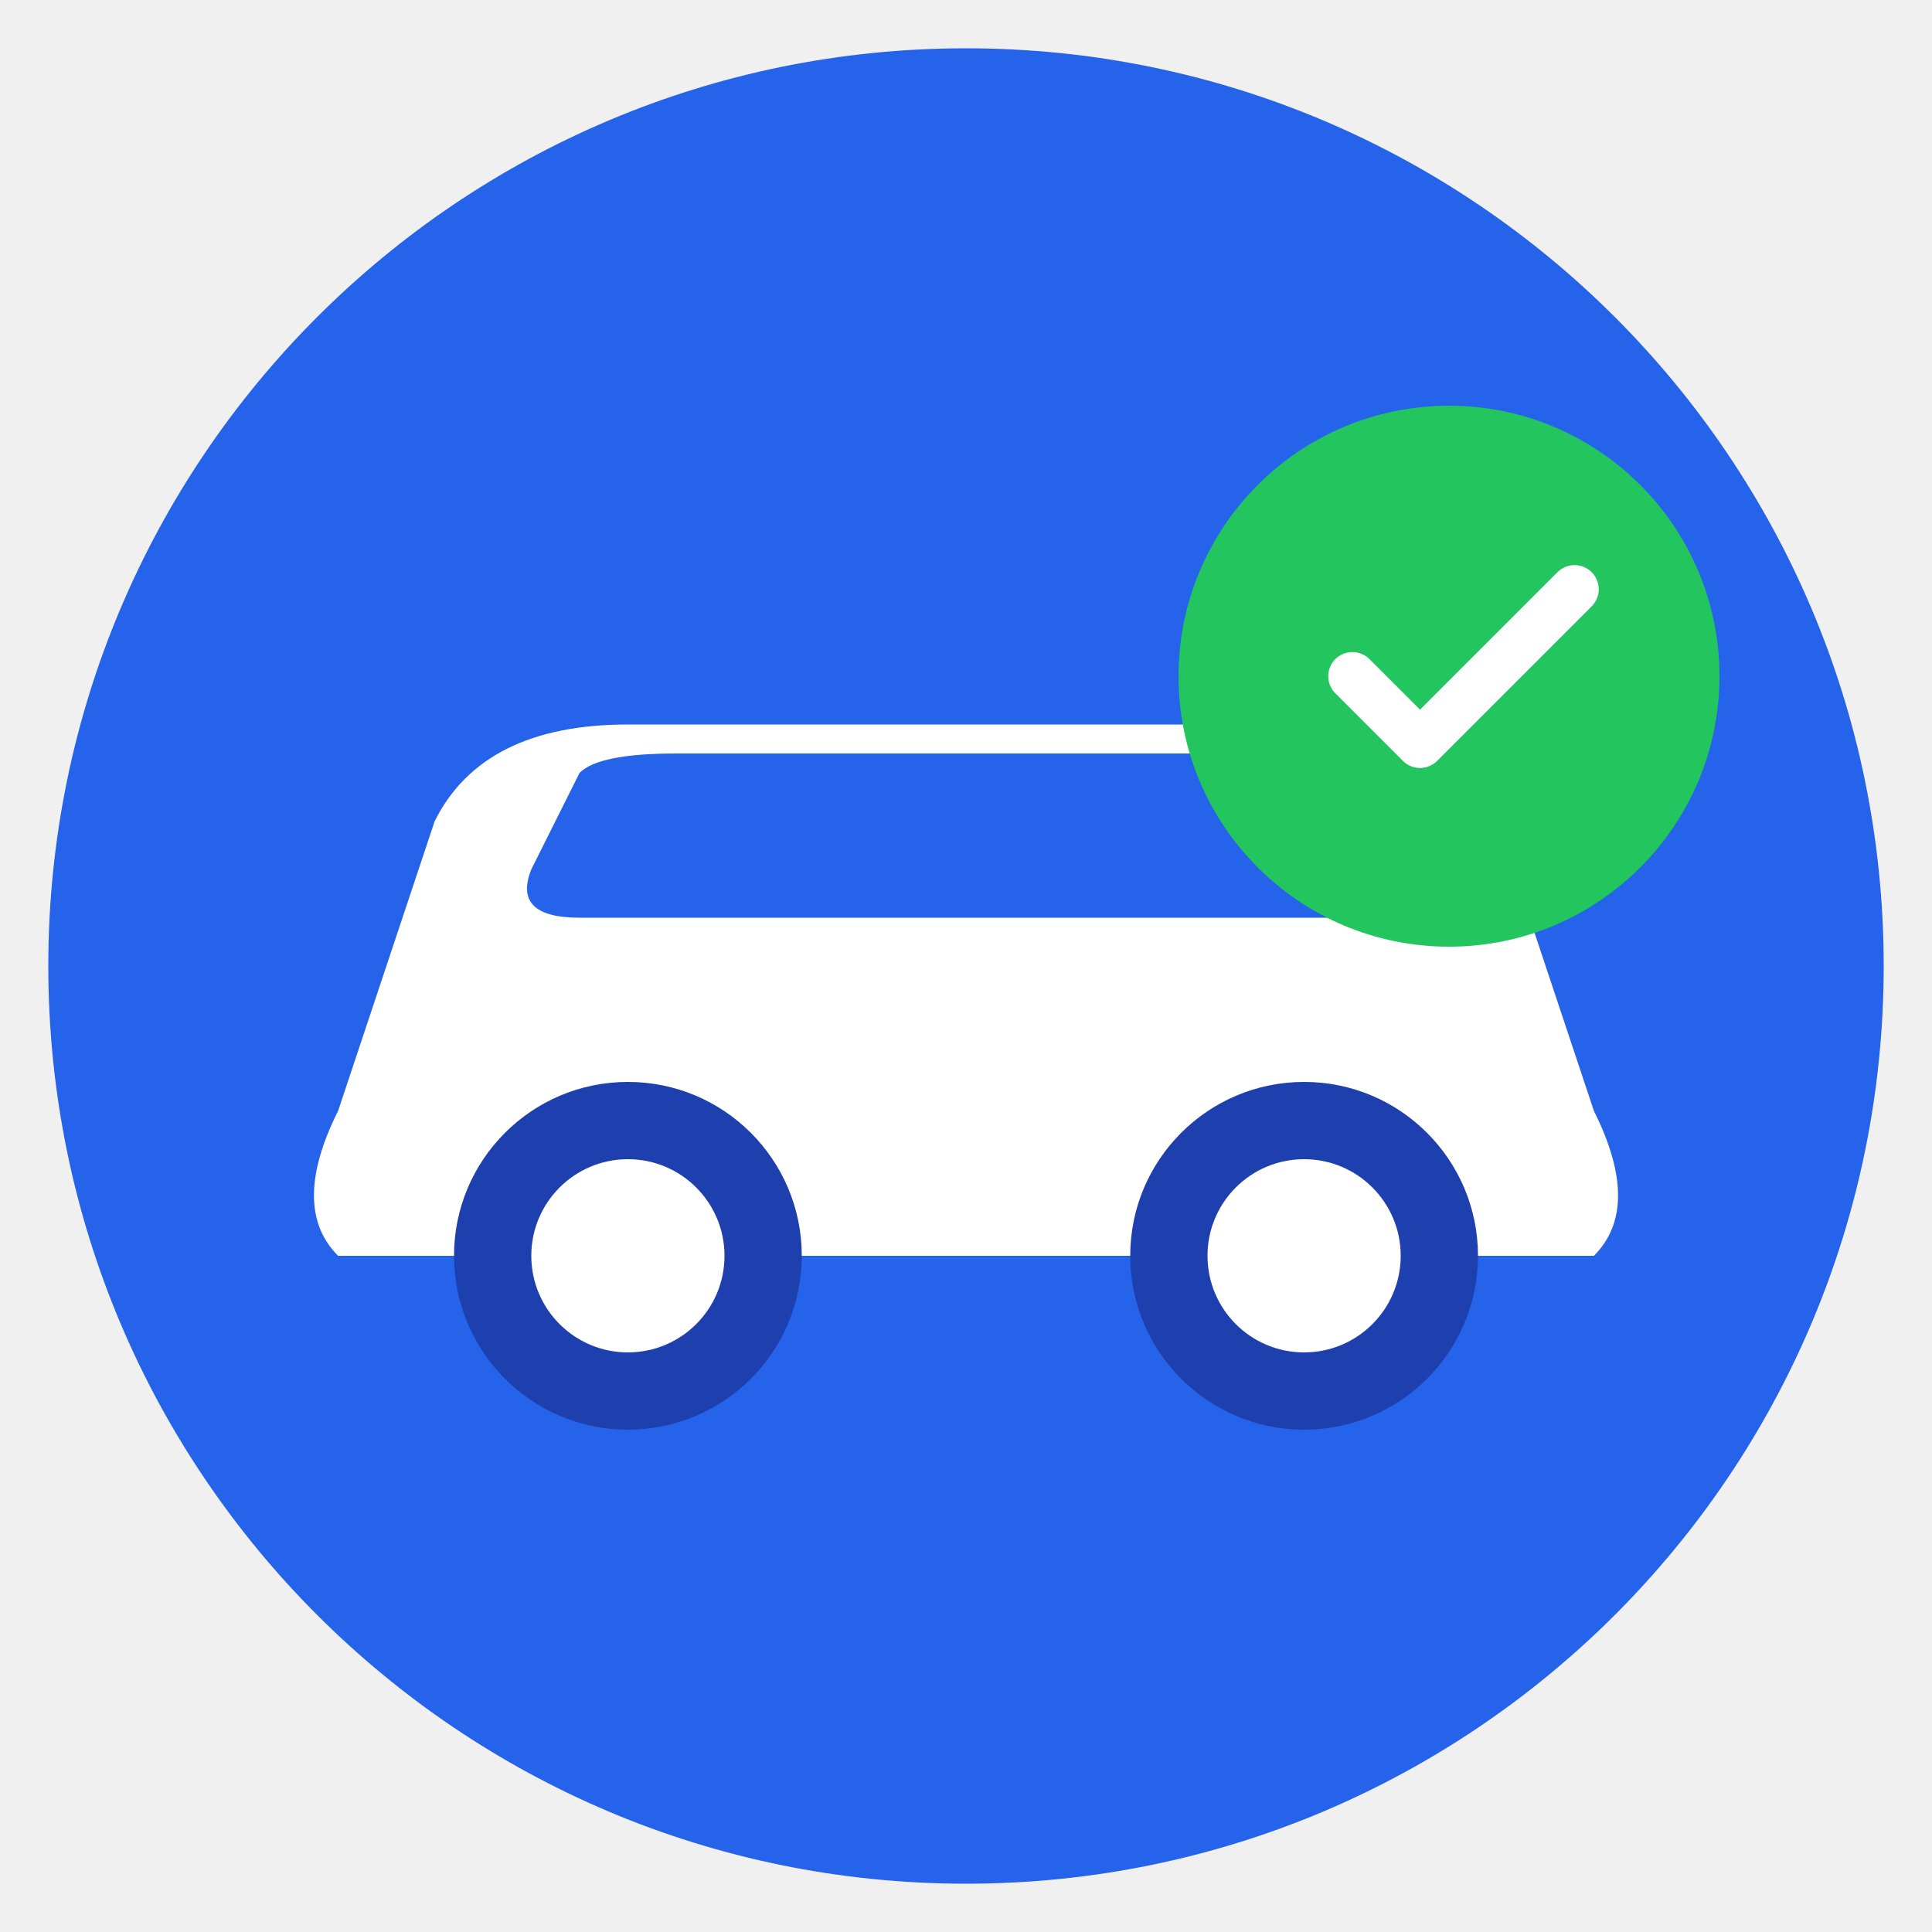
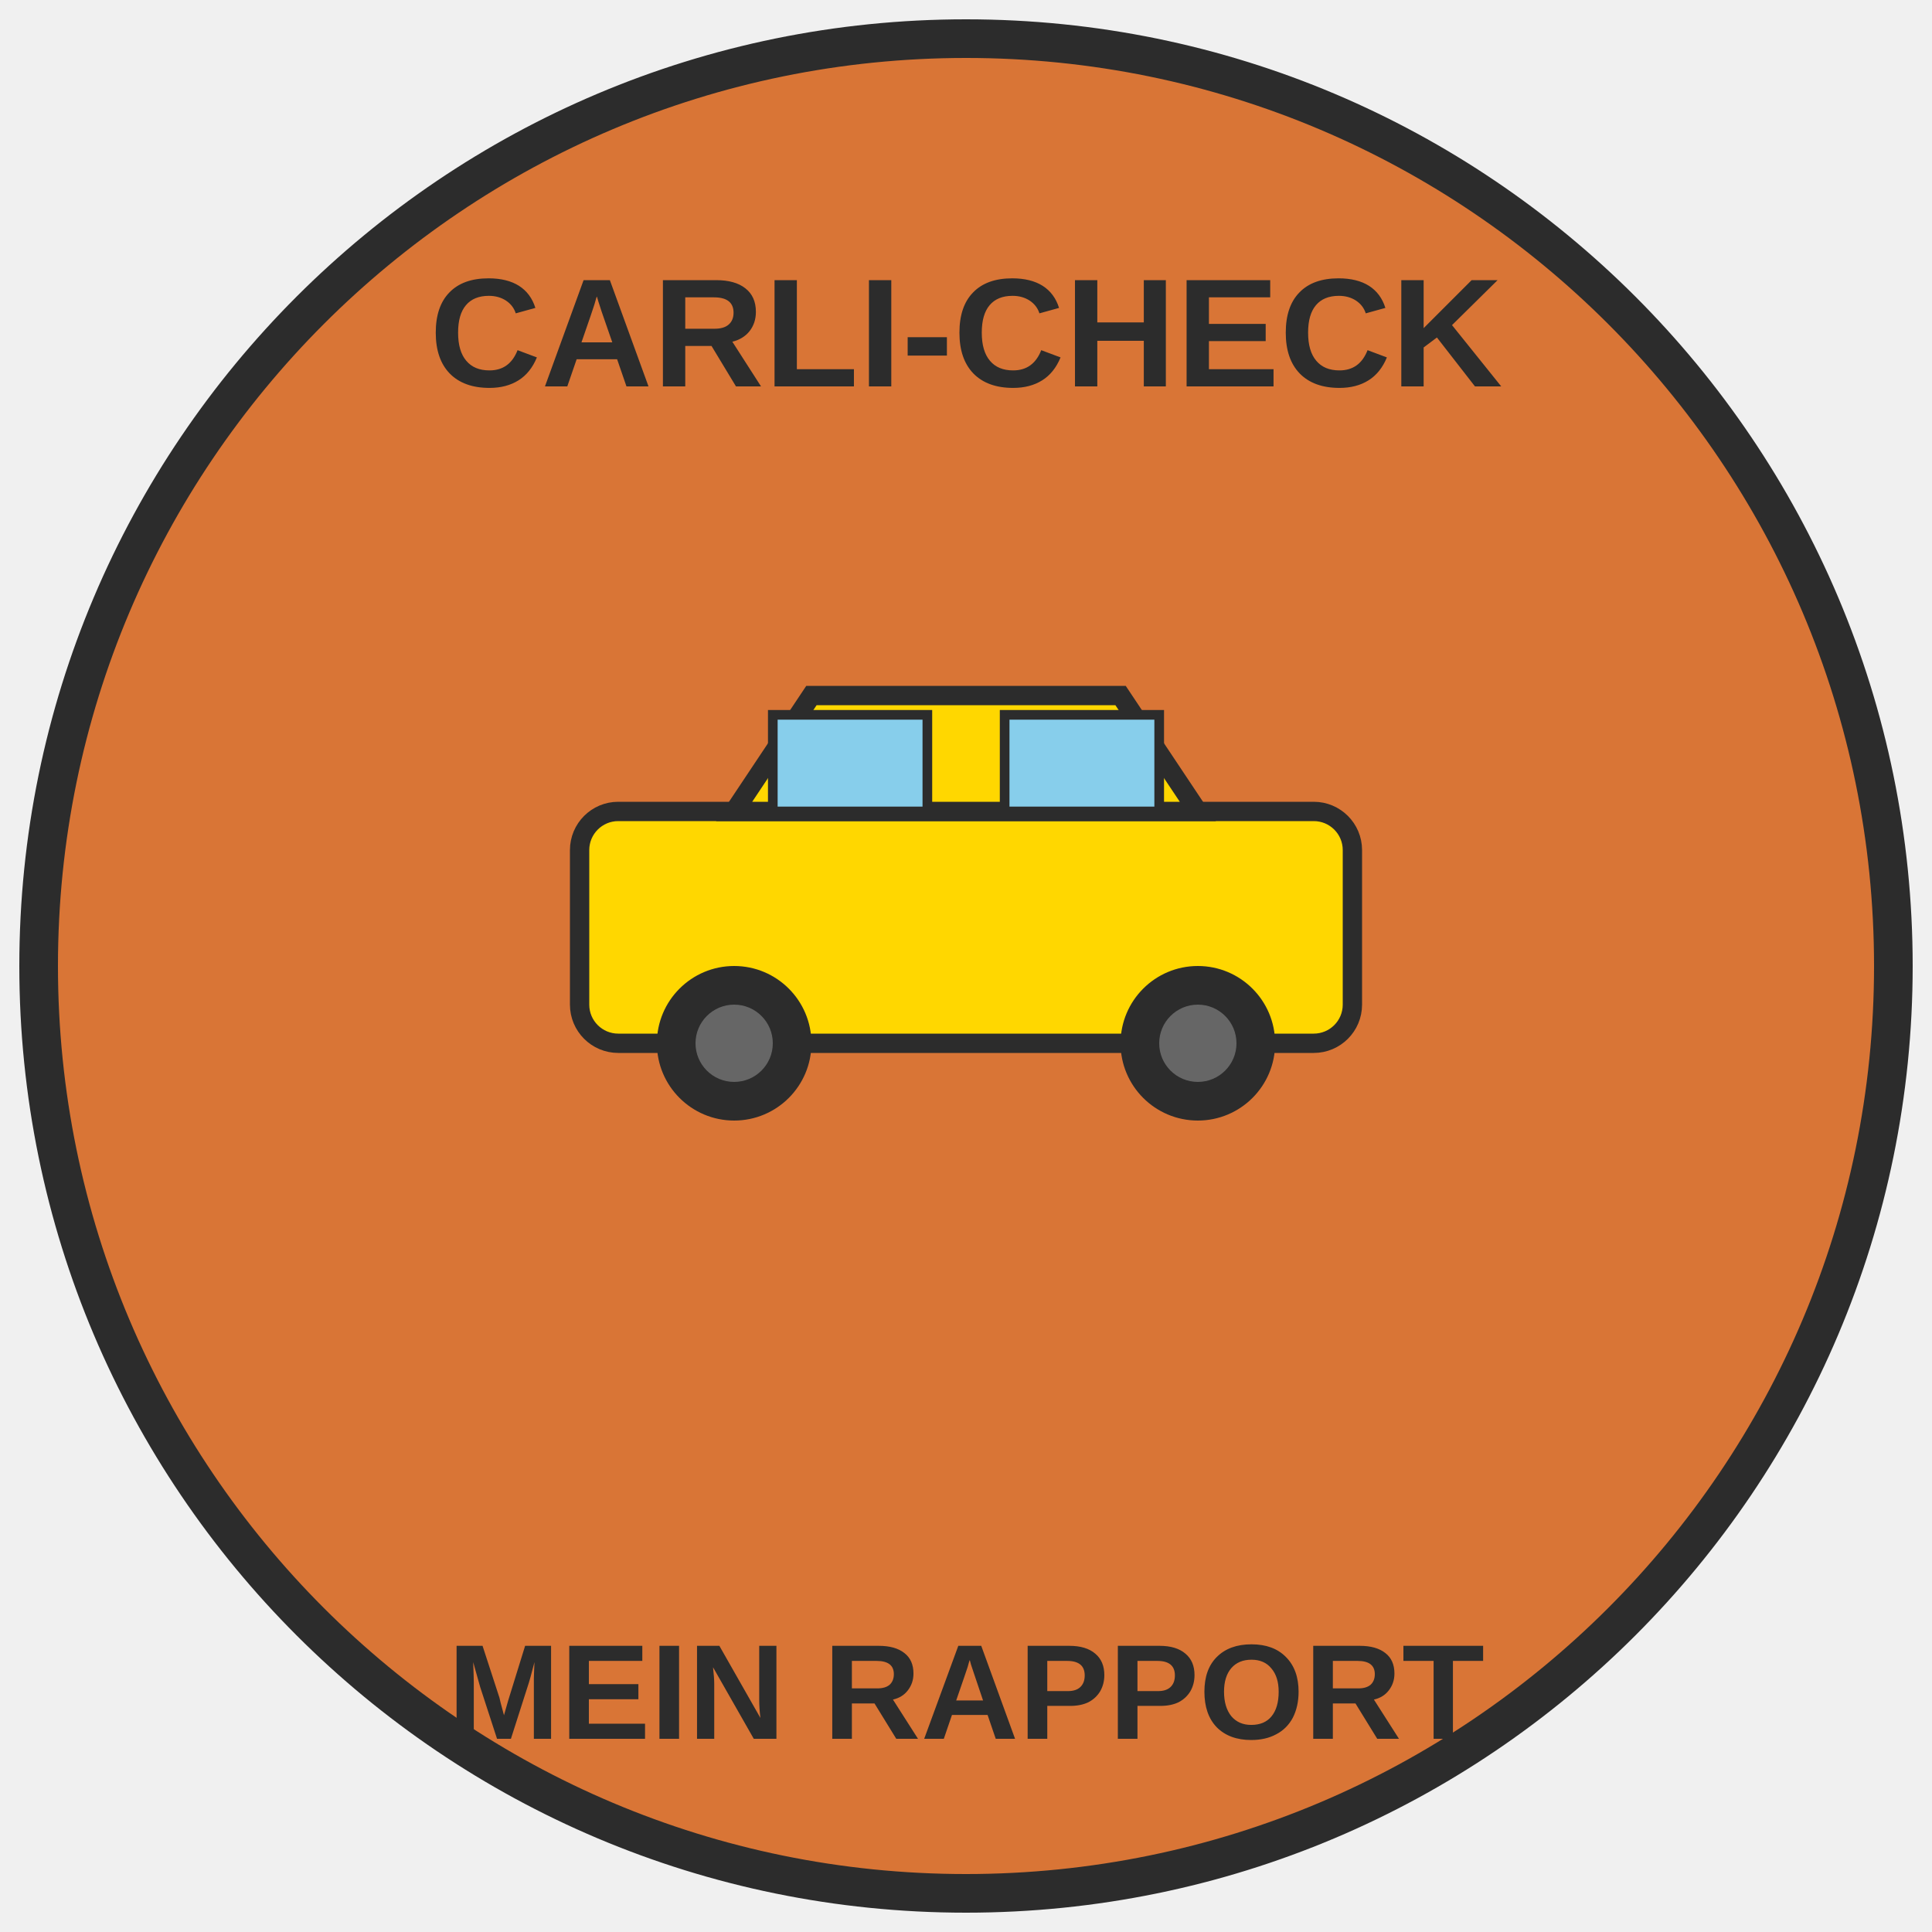
- <svg xmlns="http://www.w3.org/2000/svg" viewBox="0 0 200 200">
-   <circle cx="100" cy="100" r="95" fill="#2563eb" />
-   <g fill="#ffffff">
-     <path d="M35 115 L45 85 Q50 75 65 75 L135 75 Q150 75 155 85 L165 115 Q170 125 165 130 L35 130 Q30 125 35 115 Z" />
-     <path d="M55 90 L60 80 Q62 78 70 78 L130 78 Q138 78 140 80 L145 90 Q147 95 140 95 L60 95 Q53 95 55 90 Z" fill="#2563eb" />
-     <circle cx="65" cy="130" r="18" fill="#1e40af" />
-     <circle cx="65" cy="130" r="10" fill="#ffffff" />
-     <circle cx="135" cy="130" r="18" fill="#1e40af" />
-     <circle cx="135" cy="130" r="10" fill="#ffffff" />
+ <svg xmlns="http://www.w3.org/2000/svg" viewBox="0 0 100 100">
+   <circle cx="50" cy="50" r="48" fill="#D97536" stroke="#2C2C2C" stroke-width="2" />
+   <circle cx="50" cy="50" r="48" fill="none" stroke="#2C2C2C" stroke-width="1.5" />
+   <g transform="translate(50, 50)">
+     <rect x="-20" y="-8" width="40" height="12" rx="2" fill="#FFD700" stroke="#2C2C2C" stroke-width="1" />
+     <path d="M -12 -8 L -8 -14 L 8 -14 L 12 -8 Z" fill="#FFD700" stroke="#2C2C2C" stroke-width="1" />
+     <rect x="-10" y="-13" width="8" height="5" fill="#87CEEB" stroke="#2C2C2C" stroke-width="0.5" />
+     <rect x="2" y="-13" width="8" height="5" fill="#87CEEB" stroke="#2C2C2C" stroke-width="0.5" />
+     <circle cx="-12" cy="4" r="4" fill="#2C2C2C" />
+     <circle cx="12" cy="4" r="4" fill="#2C2C2C" />
+     <circle cx="-12" cy="4" r="2" fill="#666" />
+     <circle cx="12" cy="4" r="2" fill="#666" />
  </g>
-   <g transform="translate(125, 45)">
-     <circle cx="25" cy="25" r="28" fill="#22c55e" />
-     <path d="M15 25 L22 32 L38 16" stroke="#ffffff" stroke-width="5" fill="none" stroke-linecap="round" stroke-linejoin="round" />
-   </g>
+   <text x="50" y="20" font-family="Arial, sans-serif" font-size="8" font-weight="bold" text-anchor="middle" fill="#2C2C2C">CARLI-CHECK</text>
+   <text x="50" y="90" font-family="Arial, sans-serif" font-size="7" font-weight="bold" text-anchor="middle" fill="#2C2C2C">MEIN RAPPORT</text>
</svg>
